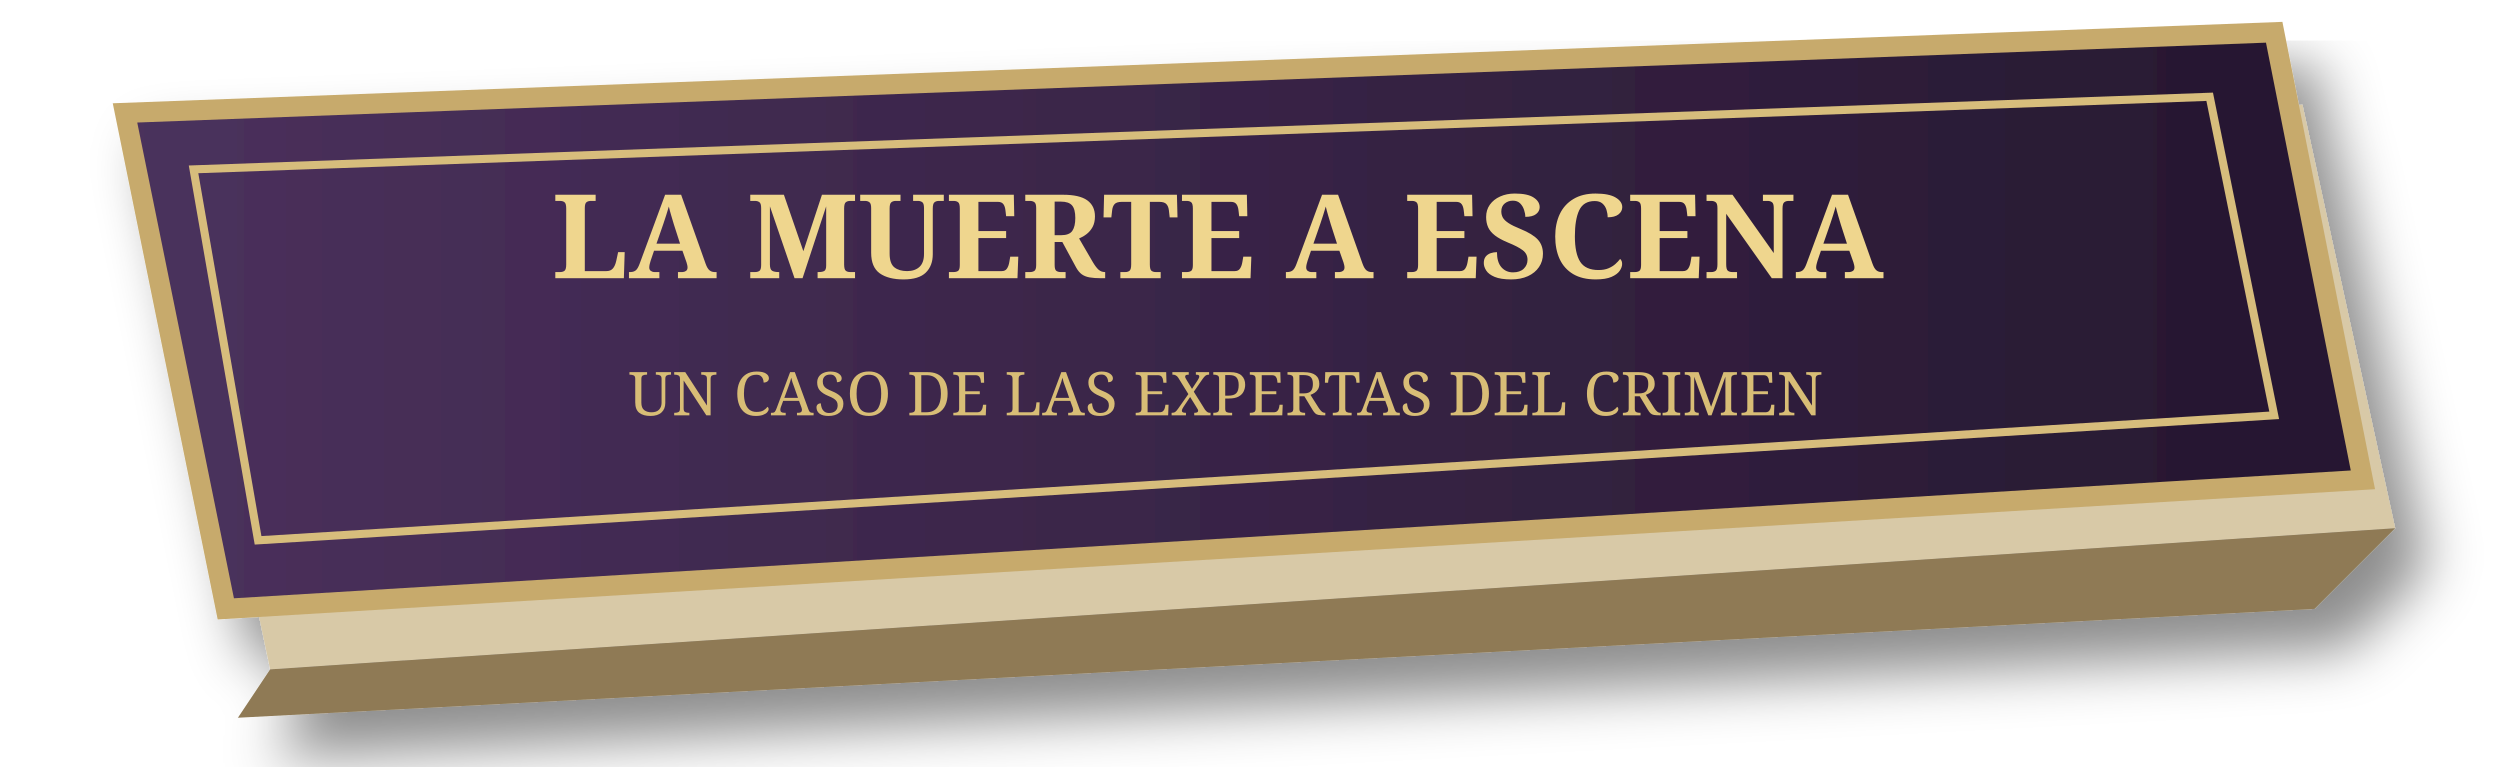
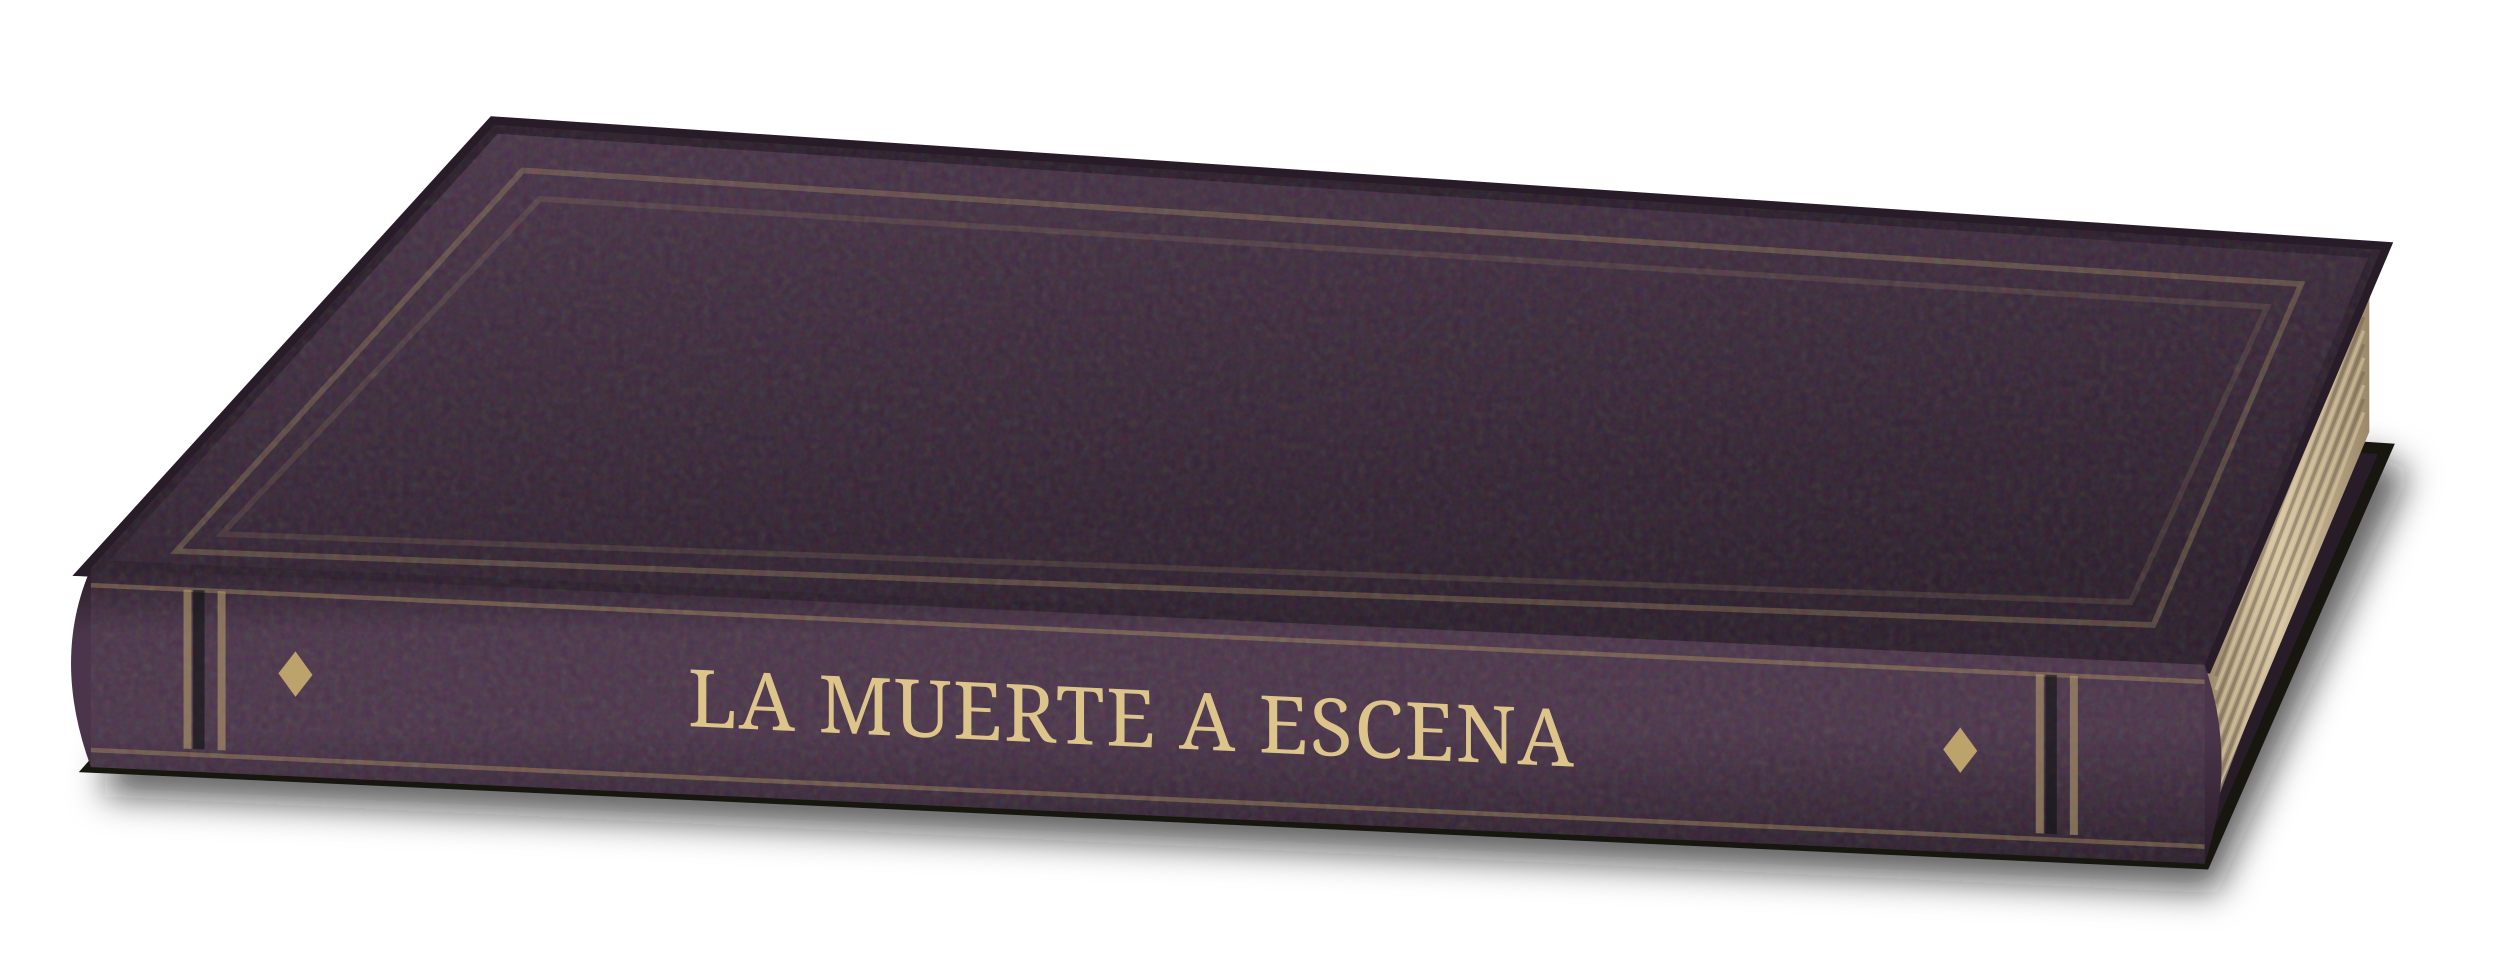
- <svg xmlns="http://www.w3.org/2000/svg" width="620" height="190" viewBox="0 0 620 190">
+ <svg xmlns="http://www.w3.org/2000/svg" width="440" height="170" viewBox="0 0 440 170">
  <defs>
-     <filter id="s">
-       <feDropShadow dx="8" dy="10" stdDeviation="7" flood-opacity=".45" />
+     <linearGradient id="cover" x2="0.3" y2="1">
+       <stop stop-color="#4b354a" />
+       <stop offset="1" stop-color="#291c29" />
+     </linearGradient>
+     <linearGradient id="spine" x1="0" y1="0" x2="0" y2="1">
+       <stop stop-color="#291c29" />
+       <stop offset=".22" stop-color="#4b354a" />
+       <stop offset=".55" stop-color="#4b354a" />
+       <stop offset="1" stop-color="#291c29" />
+     </linearGradient>
+     <linearGradient id="paper">
+       <stop stop-color="#9a876b" />
+       <stop offset=".45" stop-color="#d6c5a3" />
+       <stop offset="1" stop-color="#9c896b" />
+     </linearGradient>
+     <filter id="shadow" x="-10%" y="-50%" width="125%" height="220%">
+       <feGaussianBlur stdDeviation="3" />
    </filter>
-     <linearGradient id="c">
-       <stop stop-color="#4b315d" />
-       <stop offset="1" stop-color="#25172f" />
-     </linearGradient>
+     <filter id="grain">
+       <feTurbulence type="fractalNoise" baseFrequency=".72" numOctaves="3" seed="7" result="noise" />
+       <feComposite in="noise" in2="SourceGraphic" operator="in" />
+       <feBlend in="SourceGraphic" mode="soft-light" />
+     </filter>
  </defs>
-   <g filter="url(#s)">
-     <path fill="#d8c9a7" d="M42 47 571 26l23 105L67 166z" />
-     <path fill="#8f7a54" d="m67 166 527-35-20 20-515 27z" />
-     <path fill="url(#c)" stroke="#c7aa6c" stroke-width="5" d="M31 28 564 8l22 111L56 151z" />
-     <path fill="none" stroke="#d7bd7c" stroke-width="2" d="M48 42 548 24l16 79L64 134z" />
-     <text x="302" y="69" text-anchor="middle" fill="#efd68e" font-family="Georgia,serif" font-size="29" font-weight="bold">LA MUERTE A ESCENA</text>
-     <text x="304" y="103" text-anchor="middle" fill="#d8bd76" font-family="Georgia,serif" font-size="15">UN CASO DE LAS EXPERTAS DEL CRIMEN</text>
+   <path d="M18 140 390 157 424 83 415 79 381 144 20 131Z" fill="#100b07" opacity=".65" filter="url(#shadow)" />
+   <path d="M16 135 388 152 420 79 85 57Z" fill="#291c29" stroke="#171710" stroke-width="2" />
+   <path d="M388 116 417 47 417 76 388 145Z" fill="url(#paper)" />
+   <path d="M390 119 416 51" stroke="#70624f" opacity=".5" stroke-width=".6" />
+   <path d="M390 121.4 416 53.4" stroke="#e1cfaa" opacity=".5" stroke-width=".6" />
+   <path d="M390 123.8 416 55.8" stroke="#70624f" opacity=".5" stroke-width=".6" />
+   <path d="M390 126.2 416 58.2" stroke="#e1cfaa" opacity=".5" stroke-width=".6" />
+   <path d="M390 128.6 416 60.6" stroke="#70624f" opacity=".5" stroke-width=".6" />
+   <path d="M390 131 416 63" stroke="#e1cfaa" opacity=".5" stroke-width=".6" />
+   <path d="M390 133.4 416 65.4" stroke="#70624f" opacity=".5" stroke-width=".6" />
+   <path d="M390 135.8 416 67.8" stroke="#e1cfaa" opacity=".5" stroke-width=".6" />
+   <path d="M390 138.2 416 70.2" stroke="#70624f" opacity=".5" stroke-width=".6" />
+   <path d="M390 140.6 416 72.6" stroke="#e1cfaa" opacity=".5" stroke-width=".6" />
+   <path d="M16 100 87 22 419 44 388 117Z" fill="url(#cover)" stroke="#291c29" stroke-width="3" />
+   <path d="M31 97 92 30 405 50 379 110Z" fill="none" stroke="#b39965" stroke-opacity=".34" stroke-width="1" />
+   <path d="M39 94 95 35 399 54 375 106Z" fill="none" stroke="#b39965" stroke-opacity=".18" />
+   <path d="M16 100 Q9 116 16 135 L388 152 Q394 134 388 117Z" fill="url(#spine)" />
+   <path d="M16 103 388 120 M16 132 388 149" stroke="#bb9b62" opacity=".42" stroke-width=".8" />
+   <g opacity=".14" filter="url(#grain)">
+     <path d="M16 100 87 22 419 44 388 117 388 152 16 135Z" fill="#4b354a" />
+   </g>
+   <g transform="matrix(1 .0457 0 1 16 100)">
+     <path d="M17 3V31 M23 3V31 M343 3V31 M349 3V31" stroke="#b49b6b" opacity=".6" stroke-width="1.4" />
+     <path d="M19 3V31 M345 3V31" stroke="#0b1010" opacity=".6" stroke-width="2" />
+     <text x="183" y="23" text-anchor="middle" fill="#ddc48a" font-family="Georgia,serif" font-size="14" letter-spacing=".25">LA MUERTE A ESCENA</text>
+     <path d="m33 17 3-4 3 4-3 4z M326 17l3-4 3 4-3 4z" fill="#bca26b" />
  </g>
</svg>
